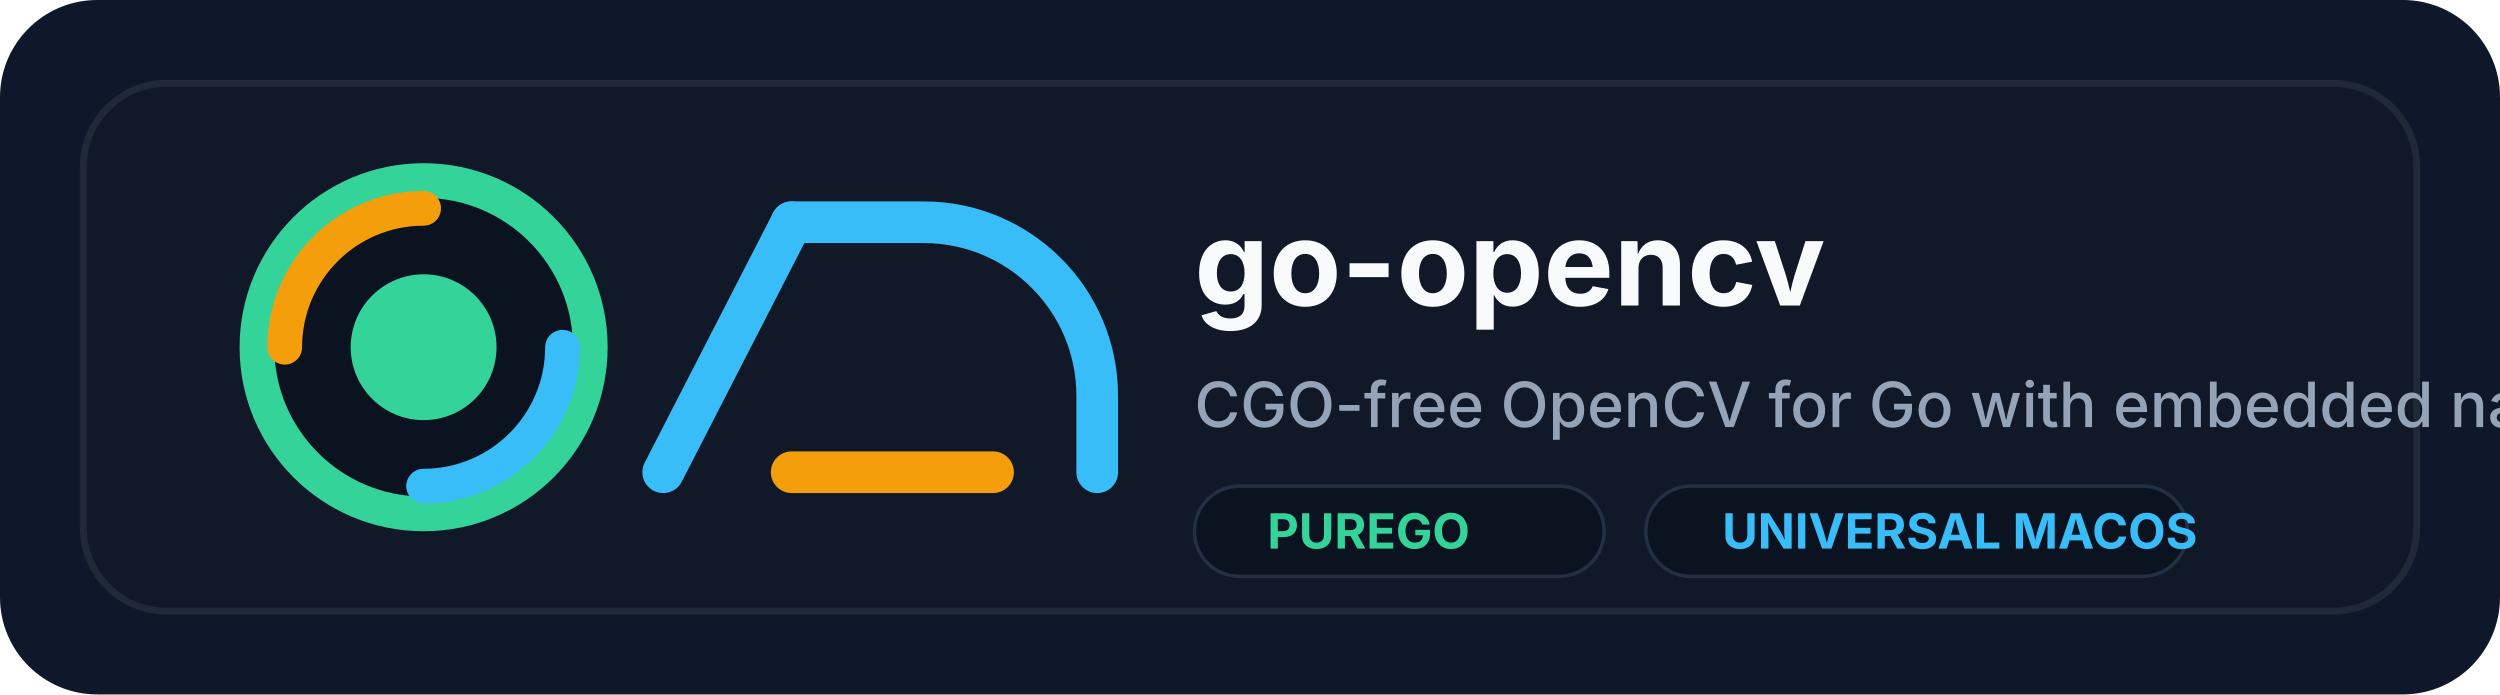
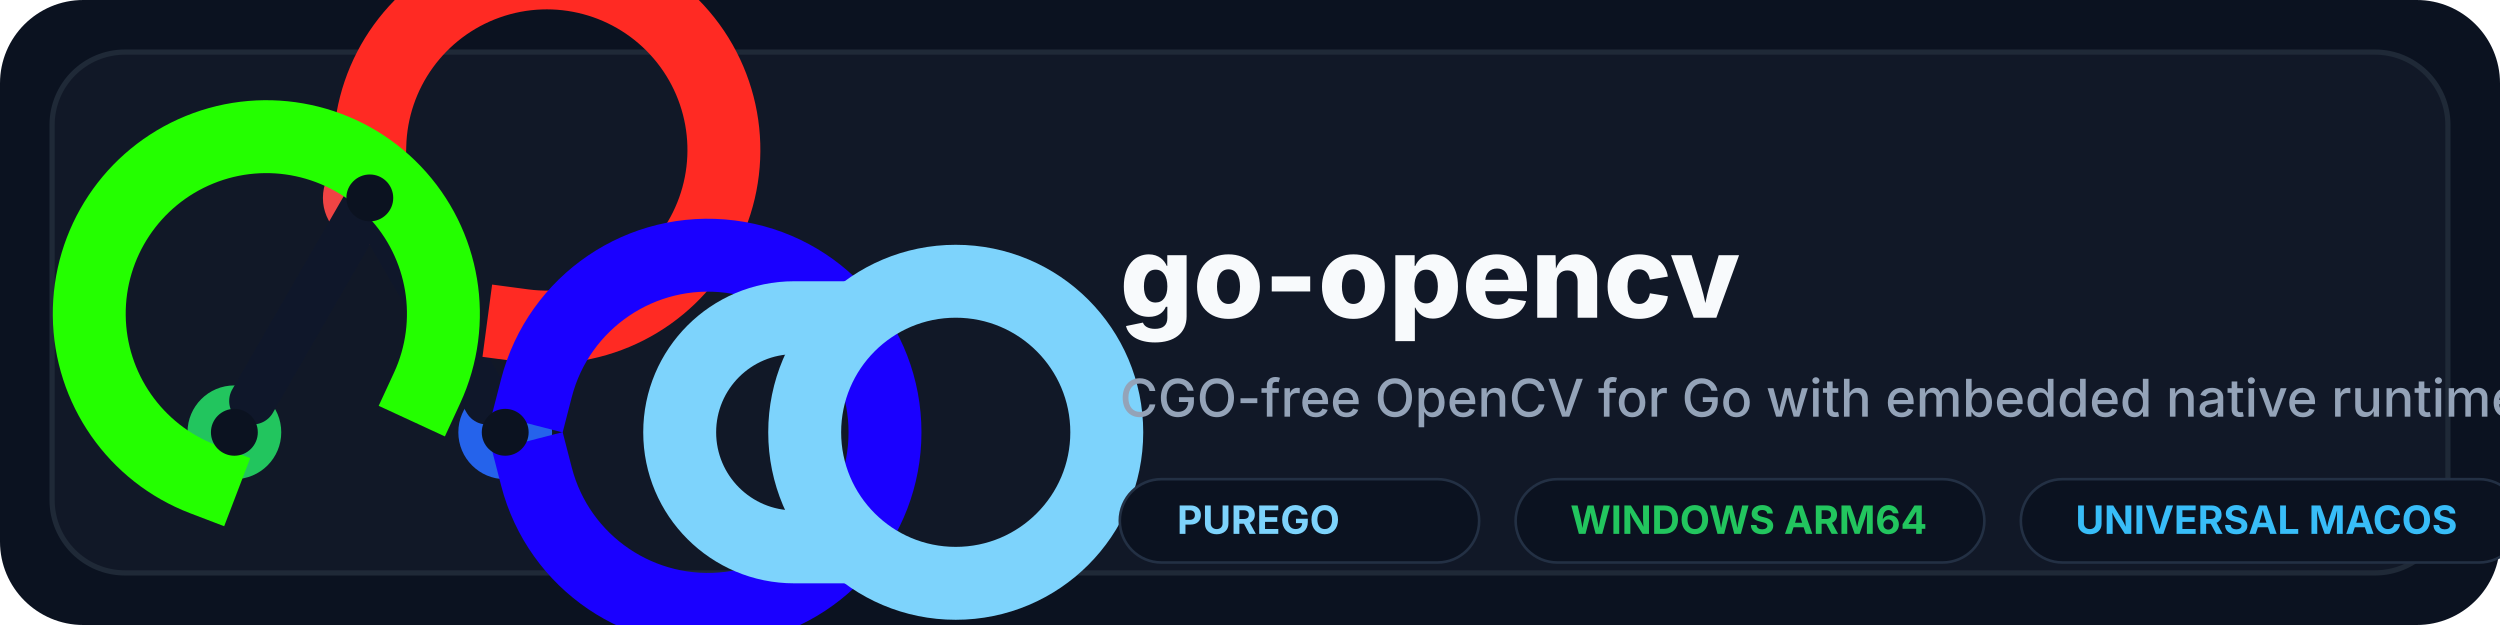
- <svg xmlns="http://www.w3.org/2000/svg" width="720" height="200" viewBox="0 0 720 200" fill="none">
-   <rect width="720" height="200" rx="28" fill="#0F172A" />
-   <rect x="24" y="24" width="672" height="152" rx="24" fill="#111827" stroke="#1F2937" stroke-width="2" />
-   <circle cx="122" cy="100" r="48" fill="#0B1220" stroke="#34D399" stroke-width="10" />
-   <circle cx="122" cy="100" r="21" fill="#34D399" />
-   <path d="M82 100C82 77.909 99.909 60 122 60" stroke="#F59E0B" stroke-width="10" stroke-linecap="round" />
-   <path d="M162 100C162 122.091 144.091 140 122 140" stroke="#38BDF8" stroke-width="10" stroke-linecap="round" />
-   <path d="M191 136L228 64" stroke="#38BDF8" stroke-width="12" stroke-linecap="round" />
-   <path d="M228 64H266C293.614 64 316 86.386 316 114V136" stroke="#38BDF8" stroke-width="12" stroke-linecap="round" stroke-linejoin="round" />
-   <path d="M228 136H286" stroke="#F59E0B" stroke-width="12" stroke-linecap="round" />
-   <text x="344" y="88" fill="#F8FAFC" font-family="Inter, Segoe UI, Arial, sans-serif" font-size="34" font-weight="700">go-opencv</text>
-   <text x="344" y="123" fill="#94A3B8" font-family="Inter, Segoe UI, Arial, sans-serif" font-size="18" font-weight="500">CGO-free OpenCV for Go with embedded native runtimes</text>
-   <rect x="344" y="140" width="118" height="26" rx="13" fill="#0B1220" stroke="#233044" />
-   <text x="365" y="158" fill="#34D399" font-family="Inter, Segoe UI, Arial, sans-serif" font-size="14" font-weight="700">PUREGO</text>
-   <rect x="474" y="140" width="156" height="26" rx="13" fill="#0B1220" stroke="#233044" />
-   <text x="496" y="158" fill="#38BDF8" font-family="Inter, Segoe UI, Arial, sans-serif" font-size="14" font-weight="700">UNIVERSAL MACOS</text>
+ <svg xmlns="http://www.w3.org/2000/svg" width="960" height="240" viewBox="0 0 960 240" fill="none">
+   <rect width="960" height="240" rx="32" fill="#0B1220" />
+   <rect x="20" y="20" width="920" height="200" rx="28" fill="#111827" stroke="#1F2937" stroke-width="2" />
+   <g transform="translate(56 38)">
+     <circle cx="86" cy="38" r="18" fill="#EF4444" />
+     <circle cx="34" cy="128" r="18" fill="#22C55E" />
+     <circle cx="138" cy="128" r="18" fill="#2563EB" />
+     <path d="M86 38 L41 116" stroke="#0F172A" stroke-width="18" stroke-linecap="round" />
+     <path d="M86 38 L131 116" stroke="#0F172A" stroke-width="18" stroke-linecap="round" />
+     <path d="M86 18              A68 68 0 1 1 145 87" stroke="#FF2A23" stroke-width="28" stroke-linecap="square" fill="none" />
+     <path d="M22 146              A68 68 0 1 1 108 111" stroke="#24FF00" stroke-width="28" stroke-linecap="square" fill="none" />
+     <path d="M150 111              A68 68 0 1 1 150 145" stroke="#1A00FF" stroke-width="28" stroke-linecap="square" fill="none" />
+     <circle cx="86" cy="38" r="9" fill="#0B1220" />
+     <circle cx="34" cy="128" r="9" fill="#0B1220" />
+     <circle cx="138" cy="128" r="9" fill="#0B1220" />
+     <path d="M191 128C191 95.968 216.968 70 249 70H273V98H249C232.432 98 219 111.432 219 128C219 144.568 232.432 158 249 158H273V186H249C216.968 186 191 160.032 191 128Z" fill="#7DD3FC" />
+     <circle cx="311" cy="128" r="58" stroke="#7DD3FC" stroke-width="28" />
+     <circle cx="311" cy="128" r="10" fill="#111827" />
+   </g>
+   <g transform="translate(430 58)">
+     <text x="0" y="64" fill="#F8FAFC" font-family="Inter, Segoe UI, Arial, sans-serif" font-size="44" font-weight="800">go-opencv</text>
+     <text x="0" y="102" fill="#94A3B8" font-family="Inter, Segoe UI, Arial, sans-serif" font-size="20" font-weight="500">CGO-free OpenCV for Go with embedded native runtimes</text>
+     <rect x="0" y="126" width="138" height="32" rx="16" fill="#0B1220" stroke="#233044" />
+     <text x="22" y="147" fill="#7DD3FC" font-family="Inter, Segoe UI, Arial, sans-serif" font-size="15" font-weight="700">PUREGO</text>
+     <rect x="152" y="126" width="180" height="32" rx="16" fill="#0B1220" stroke="#233044" />
+     <text x="173" y="147" fill="#22C55E" font-family="Inter, Segoe UI, Arial, sans-serif" font-size="15" font-weight="700">WINDOWS ARM64</text>
+     <rect x="346" y="126" width="192" height="32" rx="16" fill="#0B1220" stroke="#233044" />
+     <text x="367" y="147" fill="#38BDF8" font-family="Inter, Segoe UI, Arial, sans-serif" font-size="15" font-weight="700">UNIVERSAL MACOS</text>
+   </g>
</svg>
